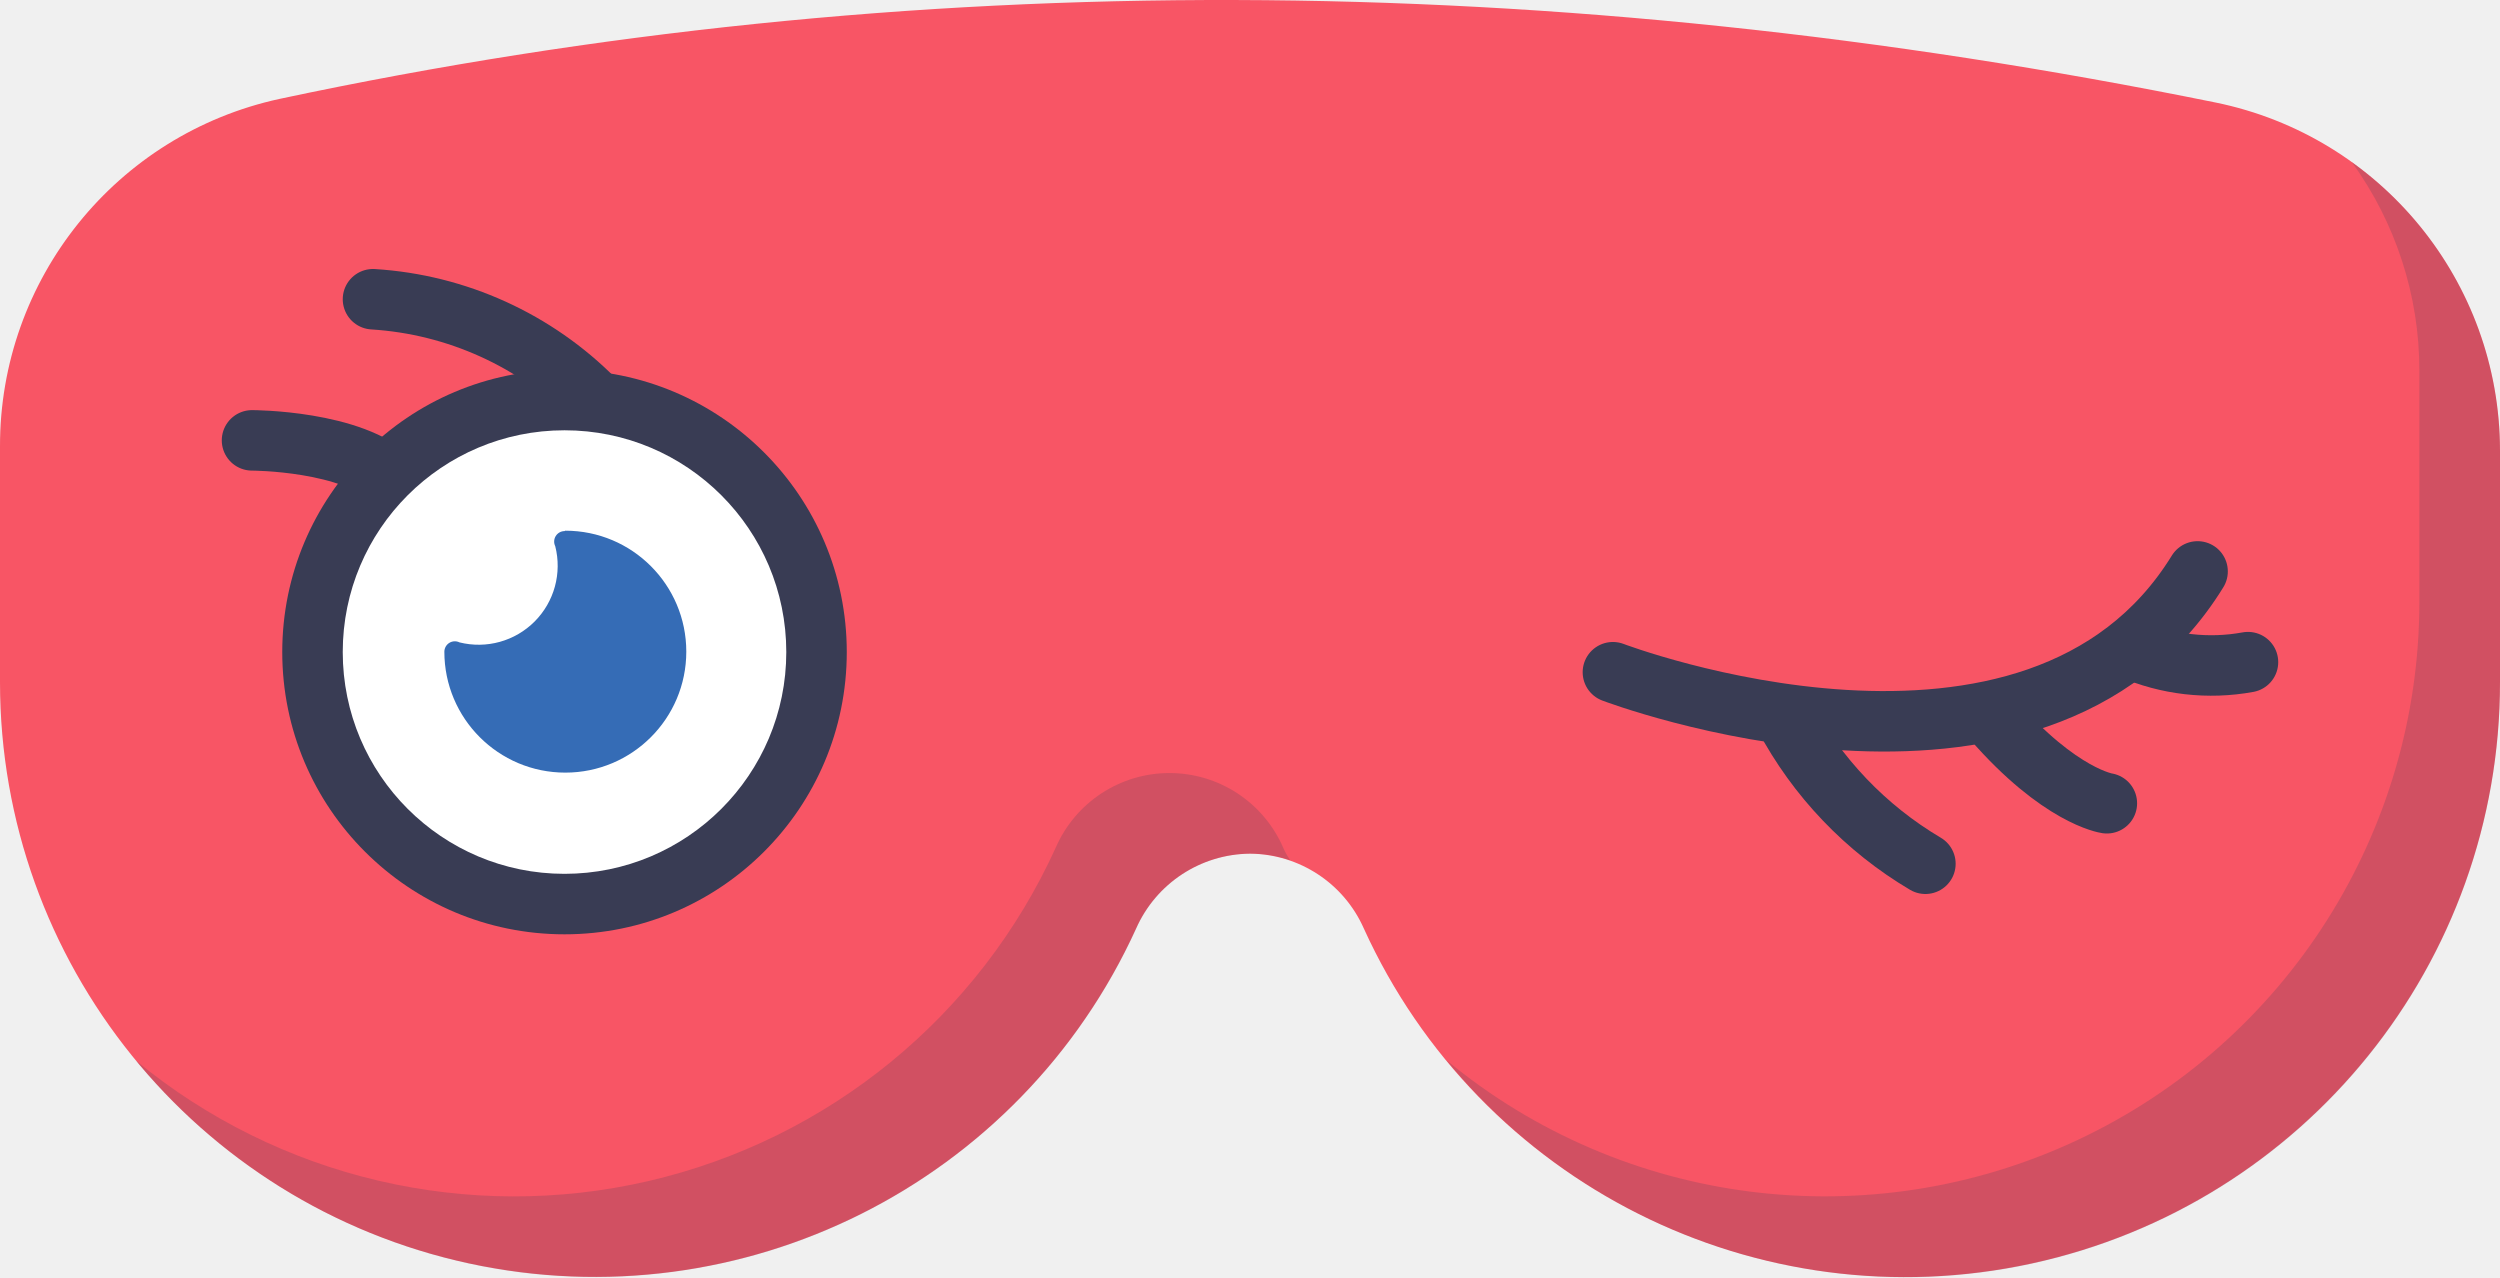
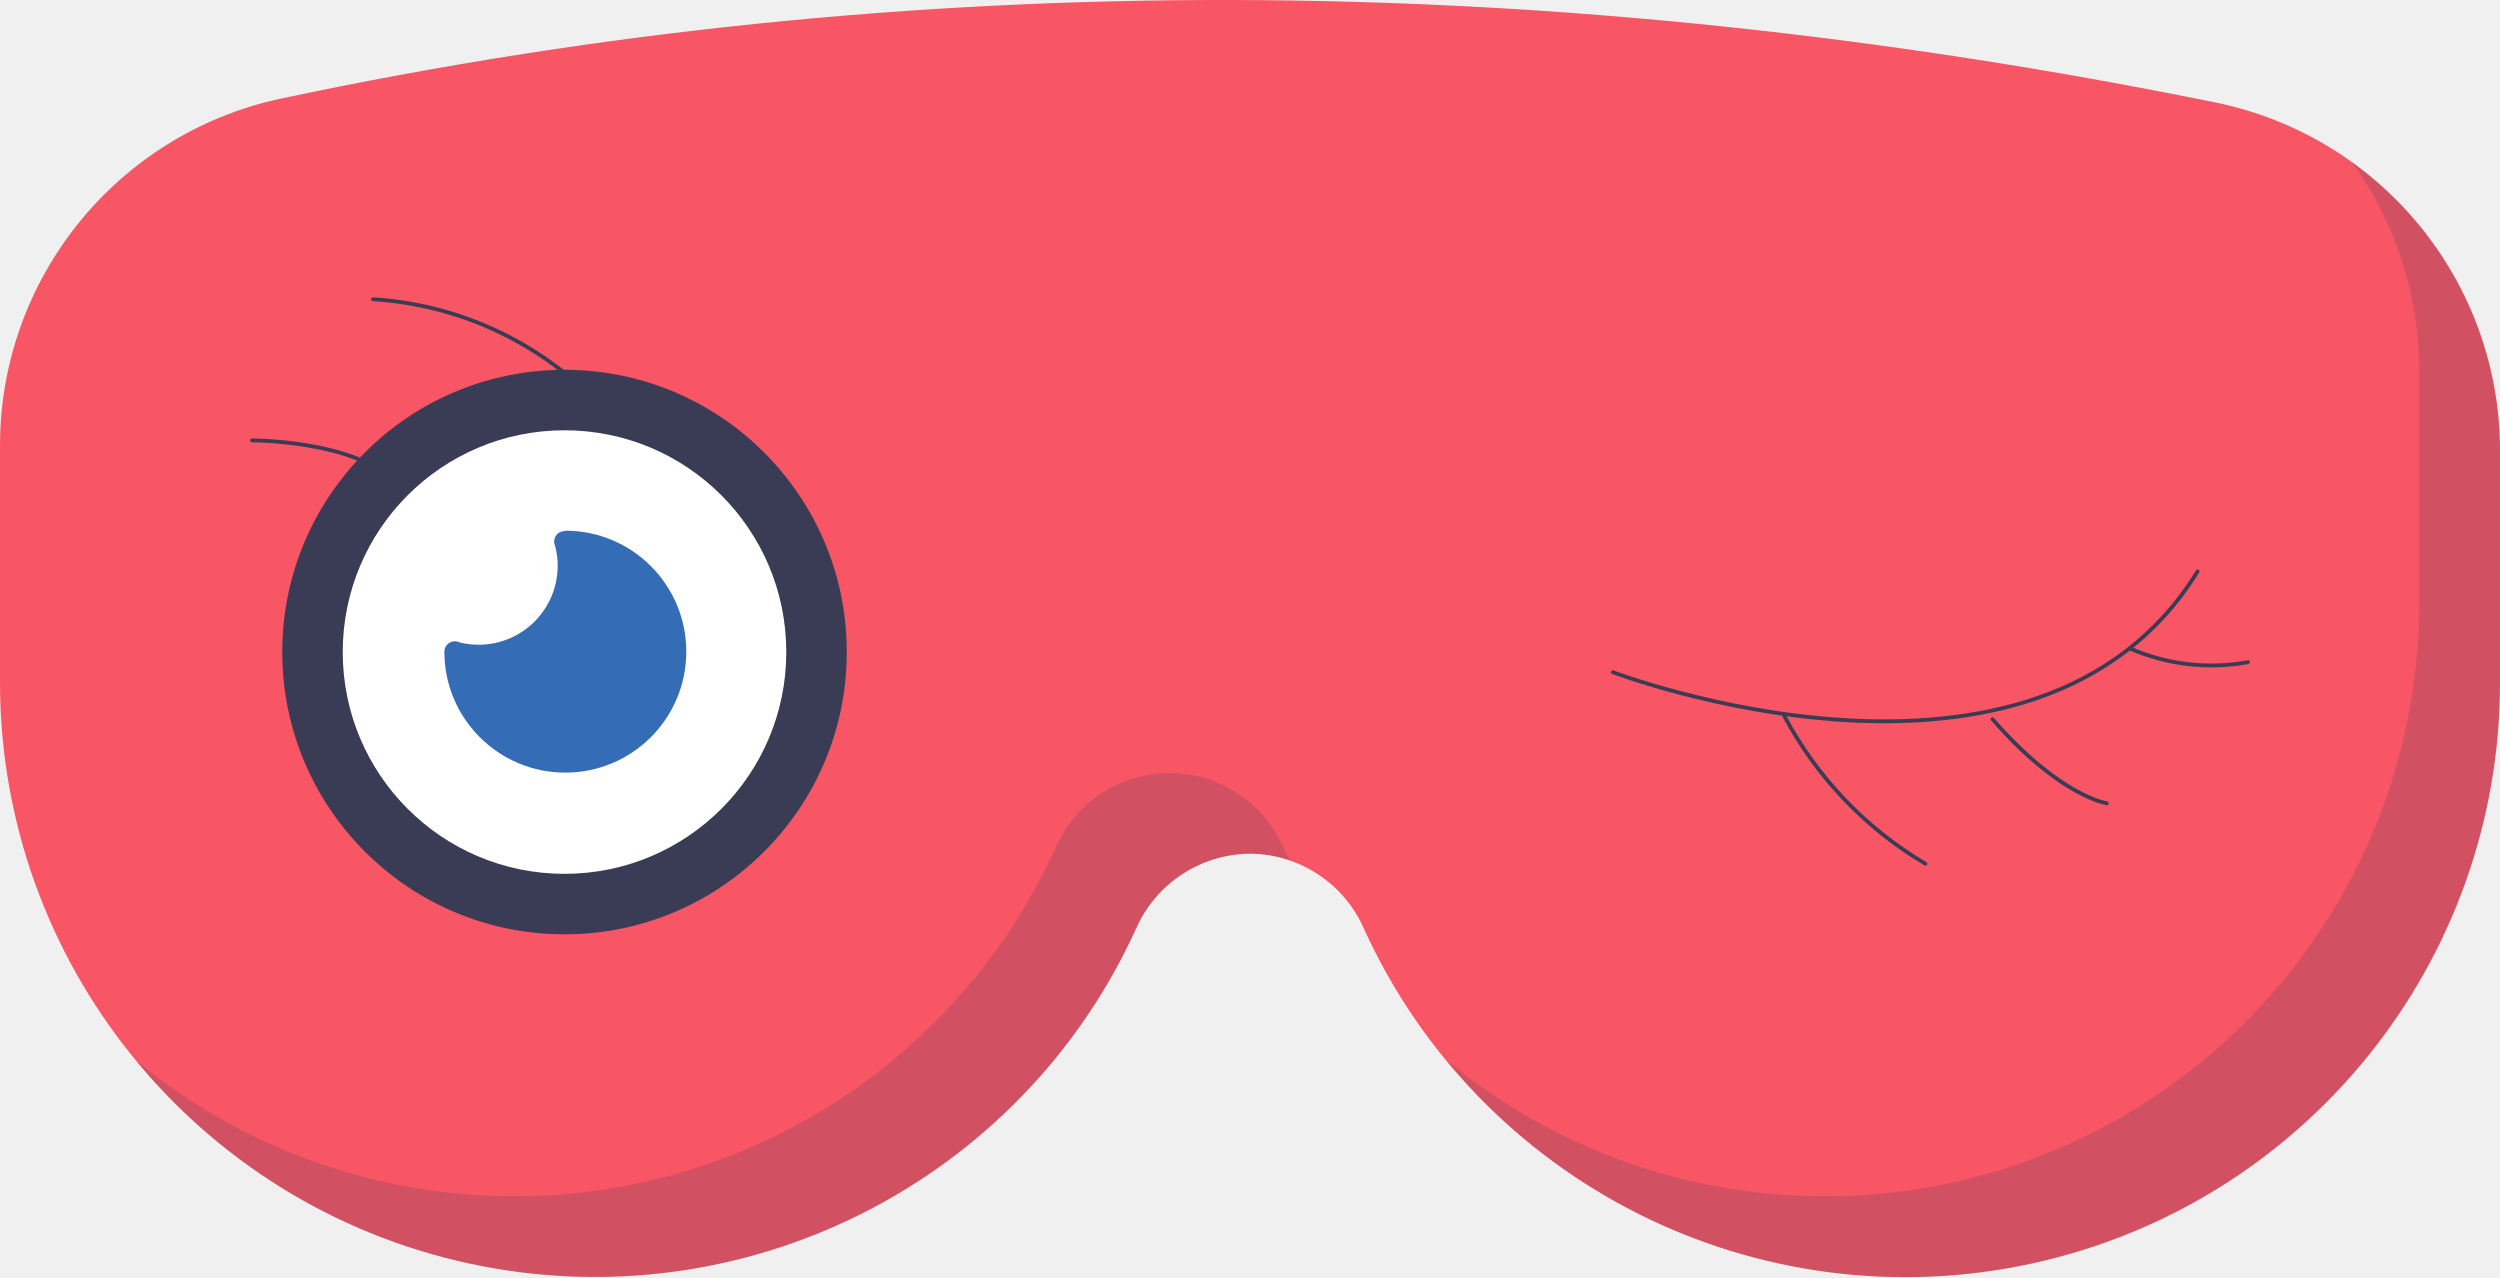
- <svg xmlns="http://www.w3.org/2000/svg" data-name="Layer 1" id="Layer_1" viewBox="0 0 1957.379 1000" version="1.1" width="1957.379" height="1000">
+ <svg xmlns="http://www.w3.org/2000/svg" data-name="Layer 1" id="Layer_1" version="1.1" width="1957.379" height="1000">
  <defs id="defs7">
-     <style id="style2">.cls-1,.cls-5{fill:none;}.cls-2{fill:#f85565;}.cls-3{opacity:0.2;}.cls-4{fill:#393c54;}.cls-5{stroke:#393c54;stroke-linecap:round;stroke-miterlimit:10;stroke-width:3px;}.cls-6{fill:#fff;}.cls-7{fill:#356cb6;}.cls-8{opacity:0.6;}.cls-9{clip-path:url(#clip-path);}</style>
+     <style id="style2">.cls-5{fill:none}.cls-4{fill:#393c54}.cls-5{stroke:#393c54;stroke-linecap:round;stroke-miterlimit:10;stroke-width:3px}</style>
  </defs>
-   <g id="g860" transform="translate(-1.999956,32.32206)">
-     <path style="fill:#f85565;stroke-width:15.785" id="path11" d="M 1736.49,47.901 C 1218.89,-57.23 713.76,-59.913 221.101,45.059 A 277.979,277.979 0 0 0 2.001,317.356 v 176.638 0 c 0,2.683 0,5.209 0,7.893 A 465.667,465.667 0 0 0 891.503,694.625 98.342,98.342 0 0 1 980.69,636.061 v 0 a 98.342,98.342 0 0 1 89.187,58.721 465.667,465.667 0 0 0 889.502,-192.896 c 0,-2.683 0,-5.209 0,-7.893 v 0 -173.638 A 278.453,278.453 0 0 0 1736.49,47.901 Z" class="cls-2" />
-     <g transform="matrix(15.78531,0,0,15.78531,-29.56996,-542.6277)" style="opacity:0.2" id="g17" class="cls-3">
-       <path style="fill:#393c54" id="path13" d="m 65.65,74.38 a 6.15,6.15 0 0 0 -11.29,0 A 29.5,29.5 0 0 1 8.74,84.93 29.5,29.5 0 0 0 58.36,78.38 6.23,6.23 0 0 1 64,74.67 6,6 0 0 1 66,75 c -0.14,-0.2 -0.26,-0.41 -0.35,-0.62 z" class="cls-4" />
-       <path style="fill:#393c54" id="path15" d="M 126,54.7 A 17.64,17.64 0 0 0 118.65,40.37 17.6,17.6 0 0 1 122,50.7 v 11 0 c 0,0.17 0,0.33 0,0.5 A 29.48,29.48 0 0 1 73.74,84.91 29.48,29.48 0 0 0 126,66.17 c 0,-0.17 0,-0.33 0,-0.5 v 0 z" class="cls-4" />
+   <g id="g860" transform="translate(-2 32.322)">
+     <path id="path11" d="M1736.49 47.9C1218.89-57.23 713.76-59.912 221.1 45.06A277.98 277.98 0 002 317.355v184.53a465.667 465.667 0 00889.503 192.739 98.342 98.342 0 0189.187-58.564 98.342 98.342 0 0189.187 58.722 465.667 465.667 0 00889.502-192.897V320.355A278.453 278.453 0 001736.49 47.901z" fill="#f85565" stroke-width="15.785" />
+     <g transform="matrix(15.7853 0 0 15.7853 -29.57 -542.628)" id="g17" opacity=".2">
+       <path id="path13" d="M65.65 74.38a6.15 6.15 0 00-11.29 0A29.5 29.5 0 018.74 84.93a29.5 29.5 0 0049.62-6.55A6.23 6.23 0 0164 74.67a6 6 0 012 .33c-.14-.2-.26-.41-.35-.62z" class="cls-4" fill="#393c54" />
+       <path id="path15" d="M126 54.7a17.64 17.64 0 00-7.35-14.33A17.6 17.6 0 01122 50.7v11.5a29.48 29.48 0 01-48.26 22.71A29.48 29.48 0 00126 66.17v-.5z" class="cls-4" fill="#393c54" />
    </g>
-     <circle r="220.994" style="fill:#393c54;stroke-width:15.785" id="circle19" cy="478.208" cx="443.989" class="cls-4" />
-     <path style="fill:none;stroke:#393c54;stroke-width:47.356px;stroke-linecap:round;stroke-miterlimit:10" id="path21" d="m 199.317,312.462 c 0,0 78.927,0 110.497,31.571" class="cls-5" />
-     <circle r="173.638" style="fill:#ffffff;stroke-width:15.785" id="circle23" cy="478.208" cx="443.989" class="cls-6" />
-     <path style="fill:#356cb6;stroke-width:15.785" id="path25" d="m 443.989,383.496 v 0 a 8.208,8.208 0 0 0 -7.261,11.839 c 0,0 0,0 0,0 a 61.878,61.878 0 0 1 -74.98,75.296 v 0 a 8.208,8.208 0 0 0 -11.839,7.261 94.712,94.712 0 1 0 94.712,-94.712 z" class="cls-7" />
-     <path style="fill:none;stroke:#393c54;stroke-width:47.356px;stroke-linecap:round;stroke-miterlimit:10" id="path27" d="m 1264.825,493.993 c 0,0 331.491,126.282 457.774,-78.927" class="cls-5" />
-     <path style="fill:none;stroke:#393c54;stroke-width:47.356px;stroke-linecap:round;stroke-miterlimit:10" id="path29" d="M 1509.498,643.954 A 295.343,295.343 0 0 1 1399,528.248" class="cls-5" />
-     <path style="fill:none;stroke:#393c54;stroke-width:47.356px;stroke-linecap:round;stroke-miterlimit:10" id="path31" d="m 1651.565,596.598 c 0,0 -36.78,-5.209 -89.503,-65.825" class="cls-5" />
-     <path style="fill:none;stroke:#393c54;stroke-width:47.356px;stroke-linecap:round;stroke-miterlimit:10" id="path33" d="m 1762.062,486.101 a 158.642,158.642 0 0 1 -92.028,-10.576" class="cls-5" />
-     <path style="fill:none;stroke:#393c54;stroke-width:47.356px;stroke-linecap:round;stroke-miterlimit:10" id="path35" d="m 294.029,201.965 a 267.403,267.403 0 0 1 173.638,78.927" class="cls-5" />
+     <circle r="220.994" id="circle19" cy="478.208" cx="443.989" class="cls-4" fill="#393c54" stroke-width="15.785" />
+     <path id="path21" d="M199.317 312.462s78.927 0 110.497 31.571" class="cls-5" fill="none" stroke="#393c54" stroke-width="47.356" stroke-linecap="round" stroke-miterlimit="10" />
+     <circle r="173.638" id="circle23" cy="478.208" cx="443.989" fill="#fff" stroke-width="15.785" />
+     <path id="path25" d="M443.99 383.496a8.208 8.208 0 00-7.262 11.84 61.878 61.878 0 01-74.98 75.295 8.208 8.208 0 00-11.84 7.261 94.712 94.712 0 1094.713-94.711z" fill="#356cb6" stroke-width="15.785" />
+     <path id="path27" d="M1264.825 493.993s331.492 126.283 457.774-78.926" class="cls-5" fill="none" stroke="#393c54" stroke-width="47.356" stroke-linecap="round" stroke-miterlimit="10" />
+     <path id="path29" d="M1509.498 643.954A295.343 295.343 0 011399 528.248" class="cls-5" fill="none" stroke="#393c54" stroke-width="47.356" stroke-linecap="round" stroke-miterlimit="10" />
+     <path id="path31" d="M1651.565 596.598s-36.78-5.21-89.502-65.825" class="cls-5" fill="none" stroke="#393c54" stroke-width="47.356" stroke-linecap="round" stroke-miterlimit="10" />
+     <path id="path33" d="M1762.063 486.1a158.642 158.642 0 01-92.029-10.575" class="cls-5" fill="none" stroke="#393c54" stroke-width="47.356" stroke-linecap="round" stroke-miterlimit="10" />
+     <path id="path35" d="M294.029 201.965a267.403 267.403 0 01173.638 78.927" class="cls-5" fill="none" stroke="#393c54" stroke-width="47.356" stroke-linecap="round" stroke-miterlimit="10" />
  </g>
</svg>
